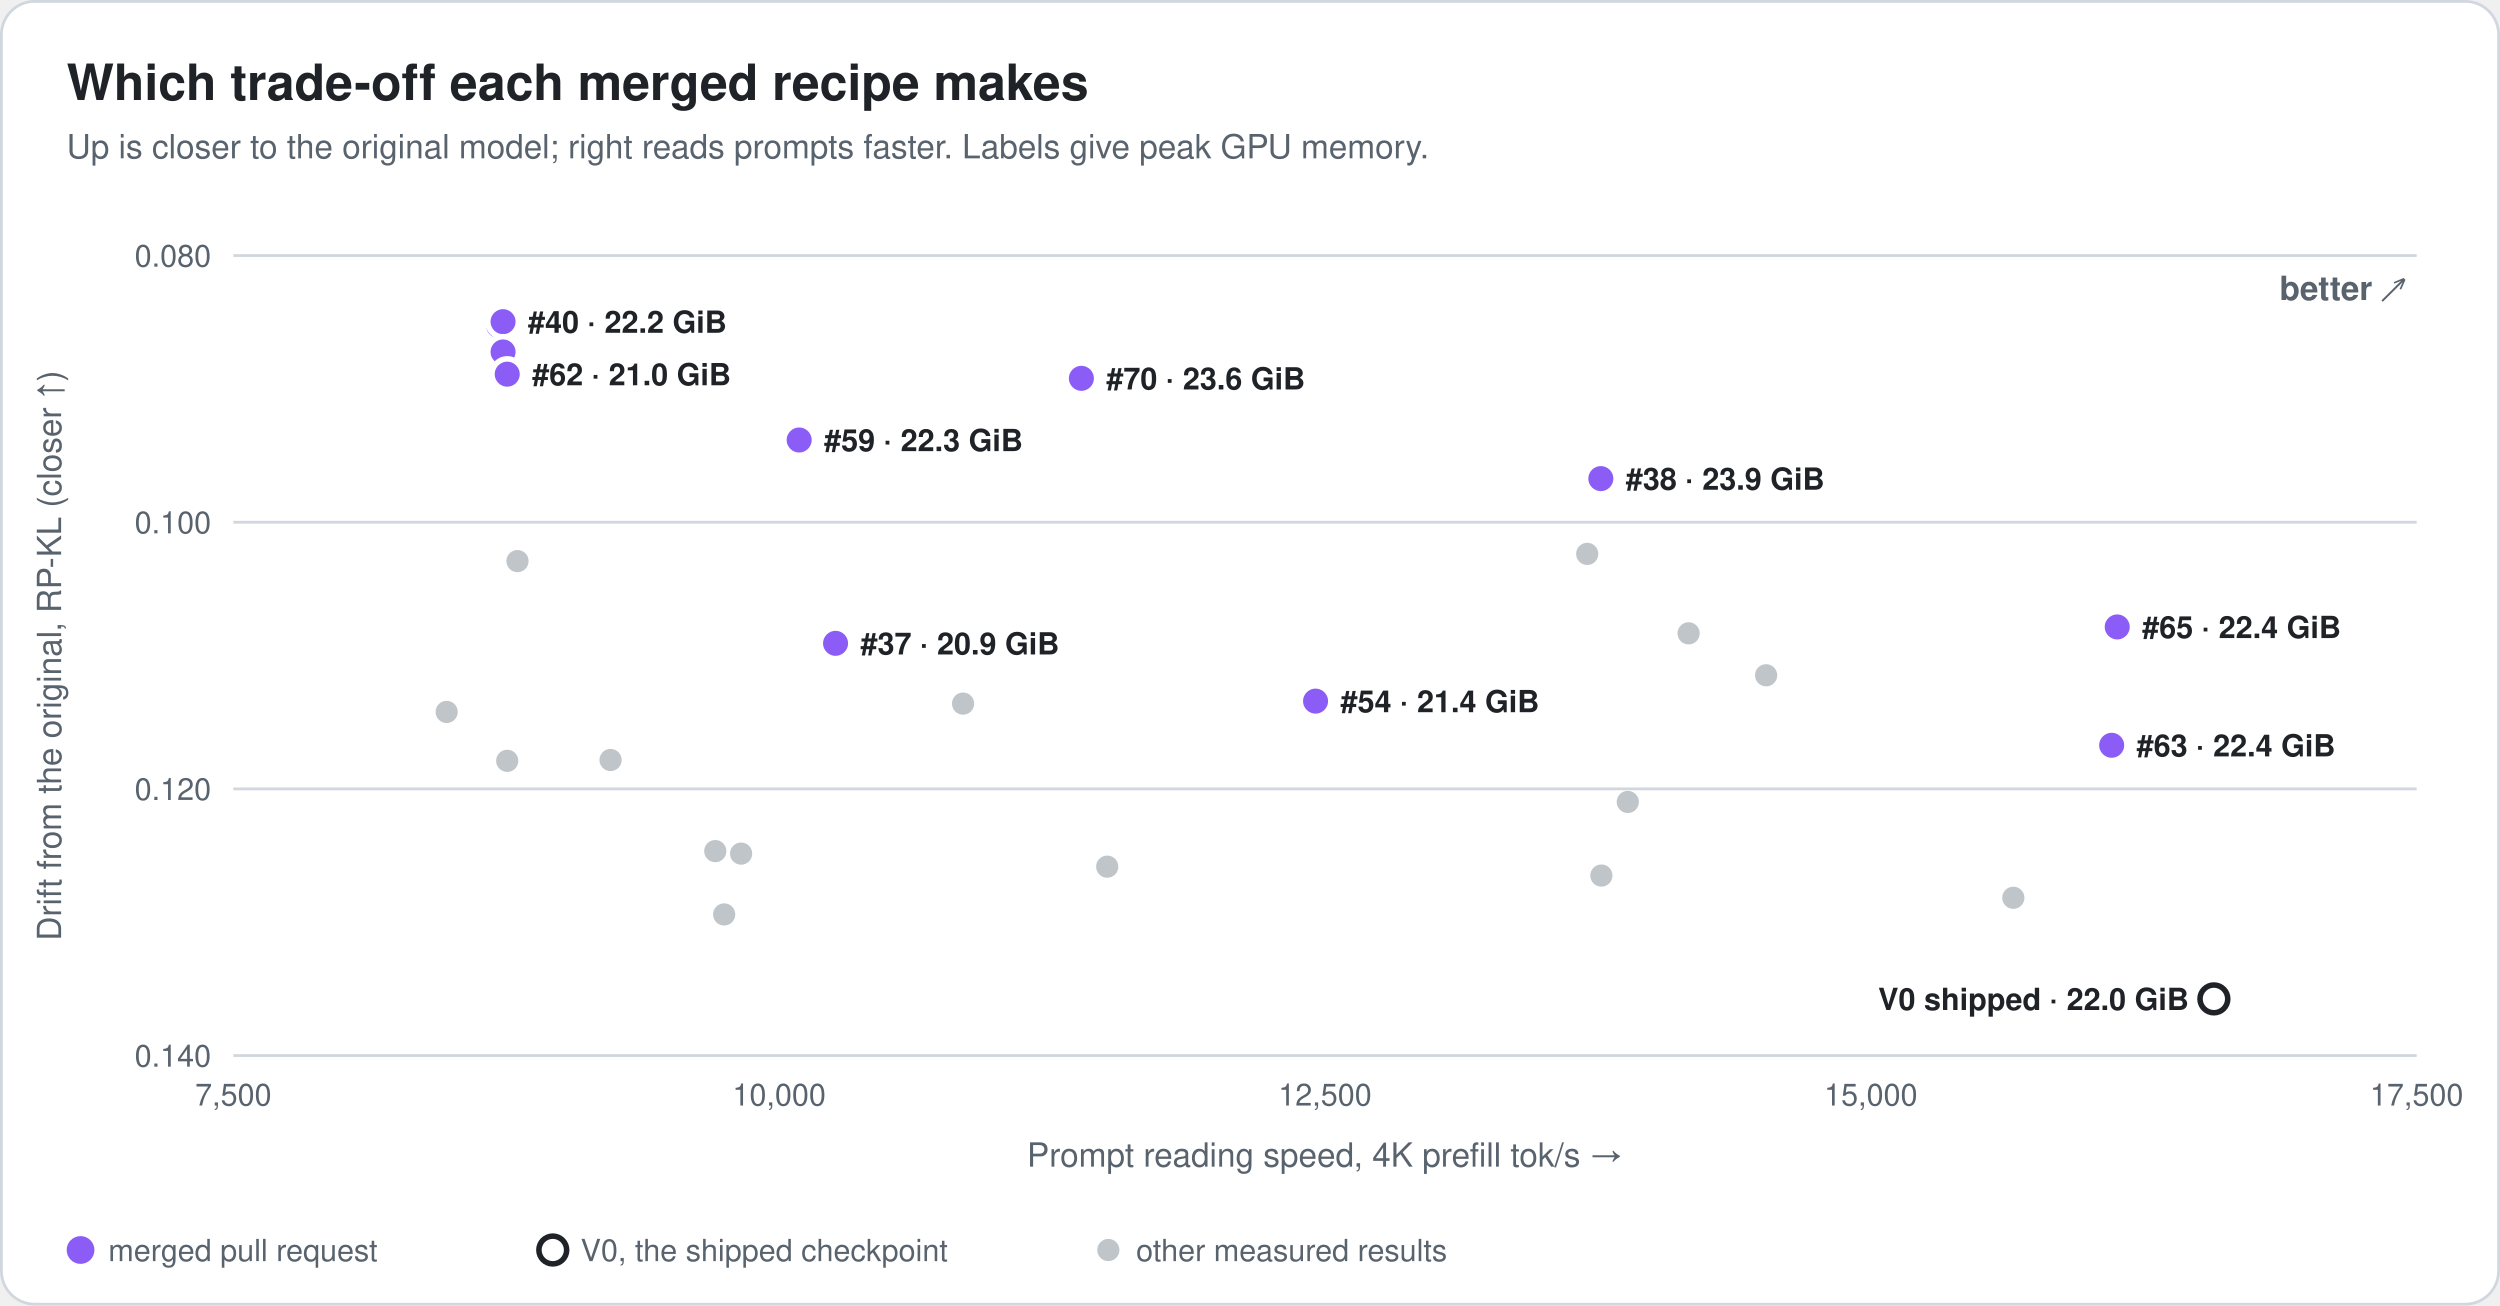
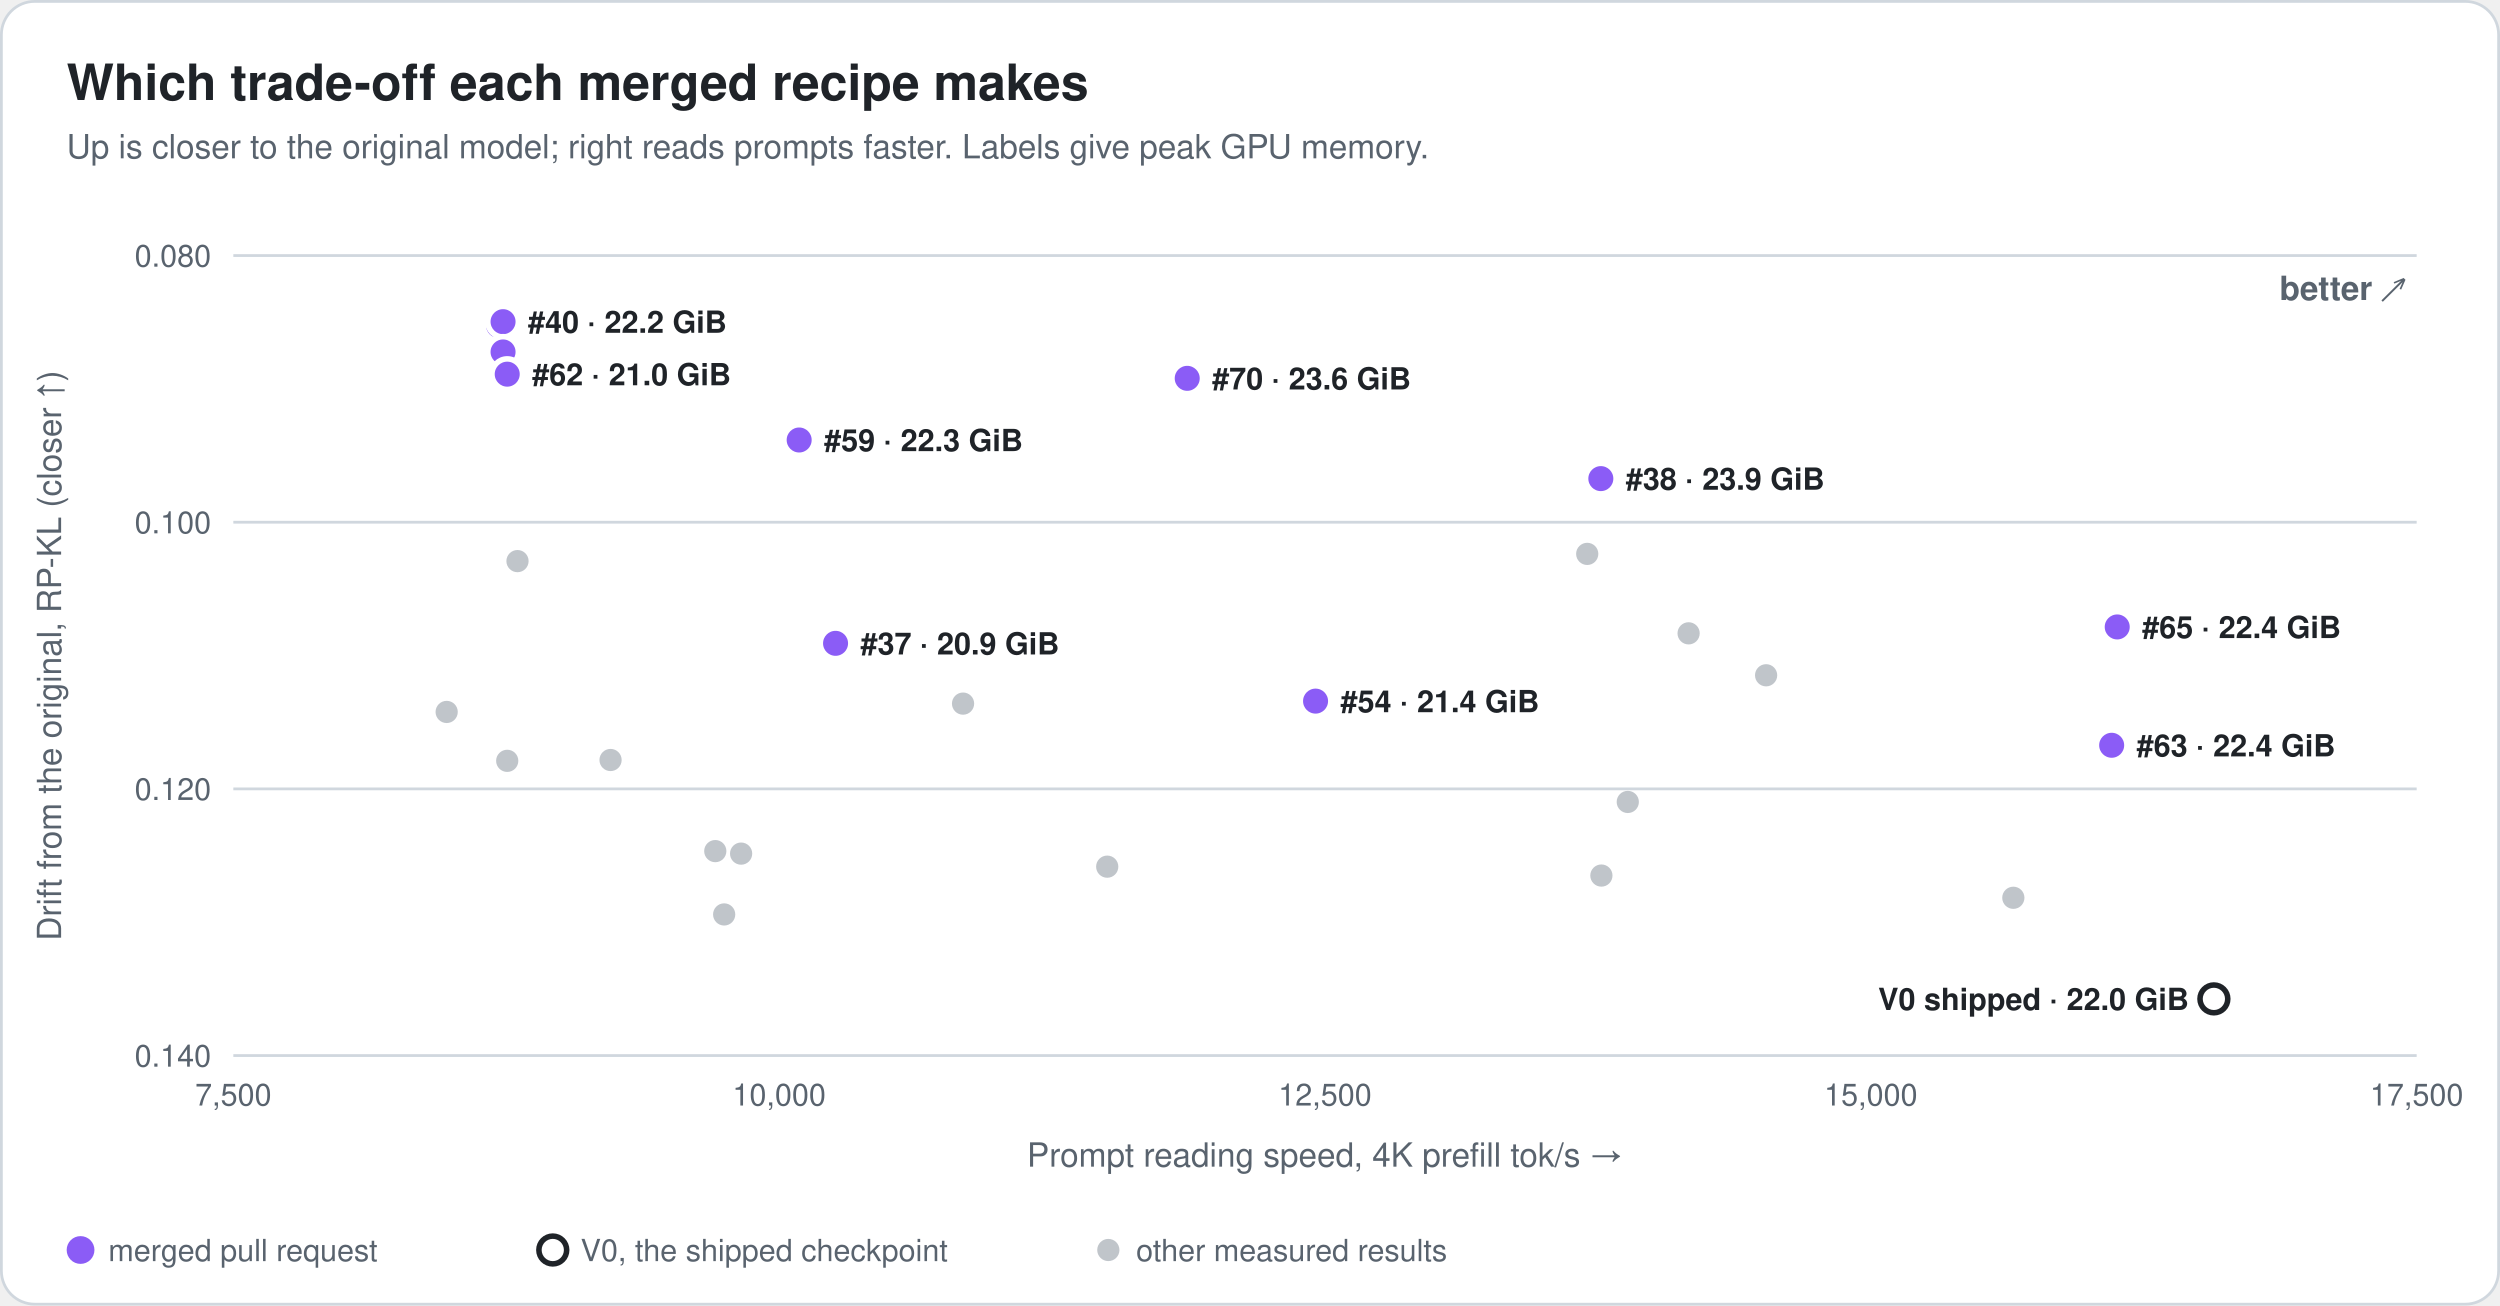
<svg xmlns="http://www.w3.org/2000/svg" width="900" height="470" viewBox="0 0 900 470" font-family="-apple-system,BlinkMacSystemFont,'Segoe UI',Helvetica,Arial,sans-serif" role="img" aria-label="Trade-offs of 11 merged recipes against the shipped checkpoint">
  <style>
.bg{fill:#ffffff;stroke:#d0d7de}.t{fill:#1f2328}.m{fill:#59636e}.rule{stroke:#d0d7de}.ring{stroke:#ffffff}
.acc{fill:#8b5cf6}.accl{stroke:#8b5cf6}.wash{fill:#8b5cf6;fill-opacity:.1}.gry{fill:#8c959f}.rej{fill:#d03b3b}.track{fill:#eaeef2}.tk{stroke:#1f2328}
@media (prefers-color-scheme: dark){
.bg{fill:#0d1117;stroke:#30363d}.t{fill:#e6edf3}.m{fill:#9198a1}.rule{stroke:#30363d}.ring{stroke:#0d1117}
.acc{fill:#9a75f8}.accl{stroke:#9a75f8}.wash{fill:#9a75f8;fill-opacity:.14}.gry{fill:#9198a1}.rej{fill:#e5534b}.track{fill:#21262d}.tk{stroke:#e6edf3}}
</style>
  <rect class="bg" x="0.5" y="0.5" width="899" height="469" rx="12" />
  <text x="24.0" y="36.0" class="t" font-size="18" font-weight="600" text-anchor="start">Which trade-off each merged recipe makes</text>
  <text x="24.0" y="57.0" class="m" font-size="12" font-weight="400" text-anchor="start">Up is closer to the original model; right reads prompts faster. Labels give peak GPU memory.</text>
  <line class="rule" x1="84" x2="870" y1="92.0" y2="92.0" stroke-width="1" />
  <text x="76.0" y="96.0" class="m" font-size="11" font-weight="400" text-anchor="end">0.080</text>
  <line class="rule" x1="84" x2="870" y1="188.0" y2="188.0" stroke-width="1" />
  <text x="76.0" y="192.0" class="m" font-size="11" font-weight="400" text-anchor="end">0.100</text>
  <line class="rule" x1="84" x2="870" y1="284.0" y2="284.0" stroke-width="1" />
  <text x="76.0" y="288.0" class="m" font-size="11" font-weight="400" text-anchor="end">0.120</text>
  <line class="rule" x1="84" x2="870" y1="380.0" y2="380.0" stroke-width="1" />
  <text x="76.0" y="384.0" class="m" font-size="11" font-weight="400" text-anchor="end">0.140</text>
  <text x="84.0" y="398.0" class="m" font-size="11" font-weight="400" text-anchor="middle">7,500</text>
  <text x="280.5" y="398.0" class="m" font-size="11" font-weight="400" text-anchor="middle">10,000</text>
  <text x="477.0" y="398.0" class="m" font-size="11" font-weight="400" text-anchor="middle">12,500</text>
  <text x="673.5" y="398.0" class="m" font-size="11" font-weight="400" text-anchor="middle">15,000</text>
  <text x="870.0" y="398.0" class="m" font-size="11" font-weight="400" text-anchor="middle">17,500</text>
  <text x="477.0" y="420.0" class="m" font-size="12" font-weight="400" text-anchor="middle">Prompt reading speed, 4K prefill tok/s →</text>
  <text x="22" y="236.0" class="m" font-size="12" text-anchor="middle" transform="rotate(-90 22 236.0)">Drift from the original, RP-KL (closer ↑)</text>
  <text x="866.0" y="108.0" class="m" font-size="12" font-weight="600" text-anchor="end">better ↗</text>
  <circle class="gry" cx="160.8" cy="256.3" r="4" opacity=".55" />
  <circle class="gry" cx="571.4" cy="199.4" r="4" opacity=".55" />
  <circle class="gry" cx="576.5" cy="315.2" r="4" opacity=".55" />
  <circle class="gry" cx="724.8" cy="323.2" r="4" opacity=".55" />
  <circle class="gry" cx="260.7" cy="329.2" r="4" opacity=".55" />
  <circle class="gry" cx="257.5" cy="306.4" r="4" opacity=".55" />
  <circle class="gry" cx="182.6" cy="273.9" r="4" opacity=".55" />
  <circle class="gry" cx="346.7" cy="253.3" r="4" opacity=".55" />
  <circle class="gry" cx="607.9" cy="228.0" r="4" opacity=".55" />
  <circle class="gry" cx="398.6" cy="312.0" r="4" opacity=".55" />
  <circle class="gry" cx="186.3" cy="202.0" r="4" opacity=".55" />
  <circle class="gry" cx="586.0" cy="288.7" r="4" opacity=".55" />
  <circle class="gry" cx="635.8" cy="243.1" r="4" opacity=".55" />
  <circle class="gry" cx="219.8" cy="273.6" r="4" opacity=".55" />
  <circle class="gry" cx="266.8" cy="307.3" r="4" opacity=".55" />
  <circle class="tk" cx="797.0" cy="359.6" r="5" fill="none" stroke-width="2" />
  <circle class="acc ring" cx="473.6" cy="252.4" r="5.5" stroke-width="2" />
  <circle class="acc ring" cx="300.8" cy="231.6" r="5.5" stroke-width="2" />
  <circle class="acc ring" cx="576.3" cy="172.3" r="5.5" stroke-width="2" />
  <circle class="acc ring" cx="760.2" cy="268.3" r="5.5" stroke-width="2" />
  <circle class="acc ring" cx="762.2" cy="225.7" r="5.5" stroke-width="2" />
  <circle class="acc ring" cx="179.5" cy="117.2" r="5.5" stroke-width="2" />
  <circle class="acc ring" cx="181.1" cy="115.8" r="5.5" stroke-width="2" />
  <circle class="acc ring" cx="287.7" cy="158.4" r="5.5" stroke-width="2" />
  <circle class="acc ring" cx="181.1" cy="126.7" r="5.5" stroke-width="2" />
-   <circle class="acc ring" cx="389.3" cy="136.2" r="5.5" stroke-width="2" />
+   <circle class="acc ring" cx="427.4" cy="136.2" r="5.5" stroke-width="2" />
  <circle class="acc ring" cx="182.6" cy="134.7" r="5.5" stroke-width="2" />
  <text x="788.0" y="363.6" class="t" font-size="11" font-weight="600" text-anchor="end">V0 shipped · 22.0 GiB</text>
  <text x="190.1" y="119.8" class="t" font-size="11" font-weight="600" text-anchor="start">#40 · 22.2 GiB</text>
  <text x="191.6" y="138.7" class="t" font-size="11" font-weight="600" text-anchor="start">#62 · 21.0 GiB</text>
-   <text x="398.3" y="140.2" class="t" font-size="11" font-weight="600" text-anchor="start">#70 · 23.6 GiB</text>
+   <text x="436.4" y="140.2" class="t" font-size="11" font-weight="600" text-anchor="start">#70 · 23.6 GiB</text>
  <text x="296.7" y="162.4" class="t" font-size="11" font-weight="600" text-anchor="start">#59 · 22.3 GiB</text>
  <text x="585.3" y="176.3" class="t" font-size="11" font-weight="600" text-anchor="start">#38 · 23.9 GiB</text>
  <text x="771.2" y="229.7" class="t" font-size="11" font-weight="600" text-anchor="start">#65 · 22.4 GiB</text>
  <text x="309.8" y="235.6" class="t" font-size="11" font-weight="600" text-anchor="start">#37 · 20.9 GiB</text>
  <text x="482.6" y="256.4" class="t" font-size="11" font-weight="600" text-anchor="start">#54 · 21.4 GiB</text>
  <text x="769.2" y="272.3" class="t" font-size="11" font-weight="600" text-anchor="start">#63 · 22.4 GiB</text>
  <circle class="acc" cx="29" cy="450" r="5" />
  <text x="39.0" y="454.0" class="m" font-size="11" font-weight="400" text-anchor="start">merged pull request</text>
  <circle class="tk" cx="199" cy="450" r="5" fill="none" stroke-width="2" />
  <text x="209.0" y="454.0" class="m" font-size="11" font-weight="400" text-anchor="start">V0, the shipped checkpoint</text>
  <circle class="gry" cx="399" cy="450" r="4" opacity=".55" />
  <text x="409.0" y="454.0" class="m" font-size="11" font-weight="400" text-anchor="start">other measured results</text>
</svg>
